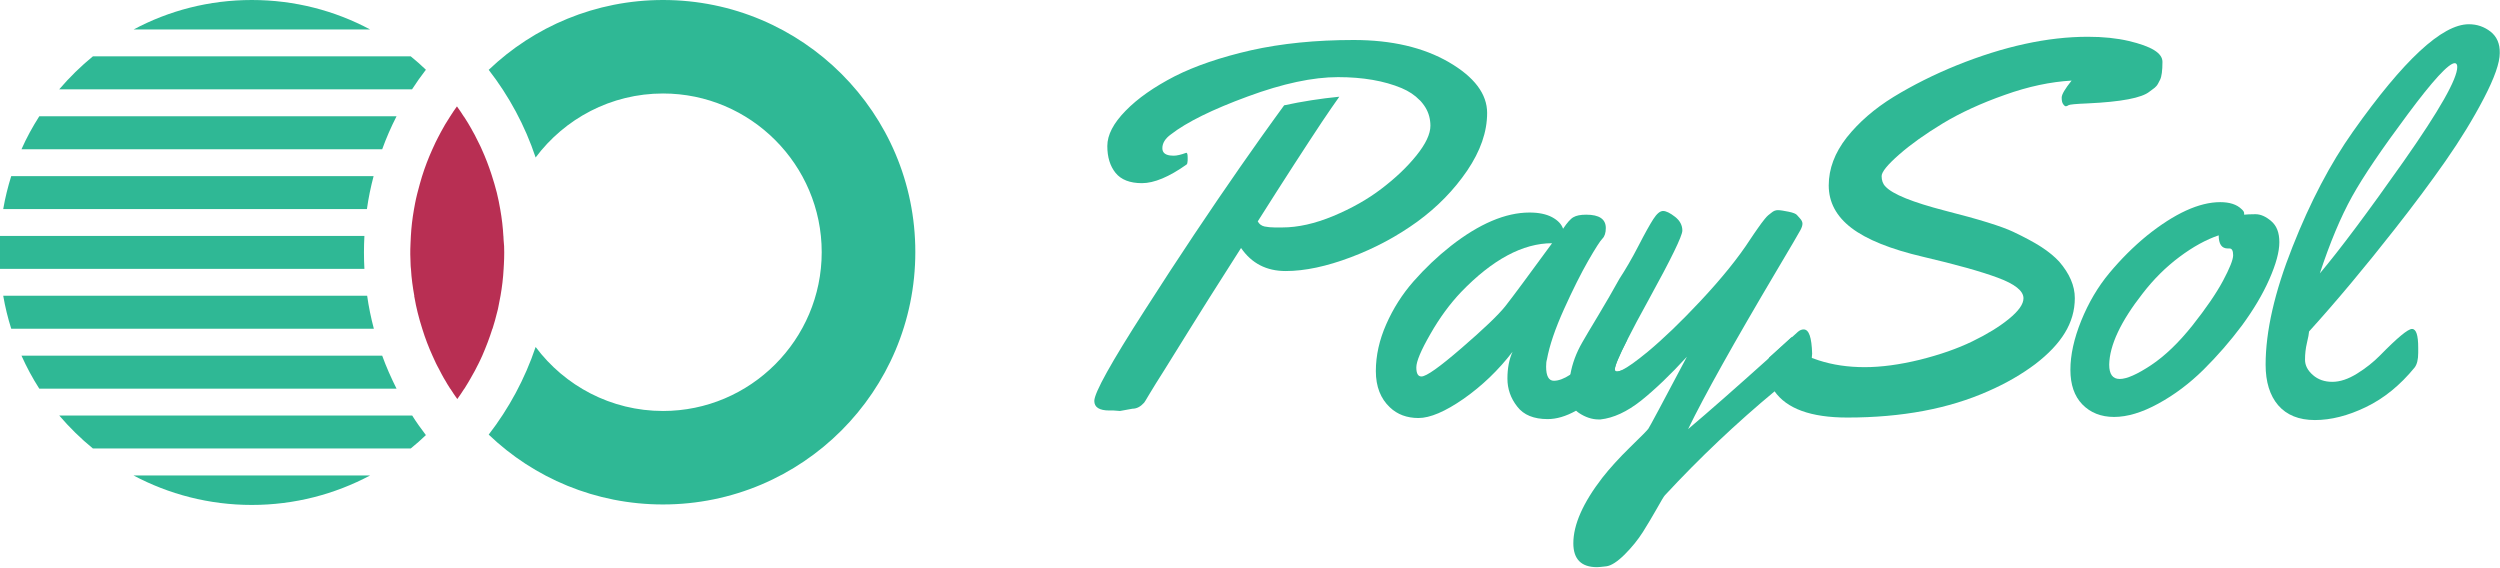
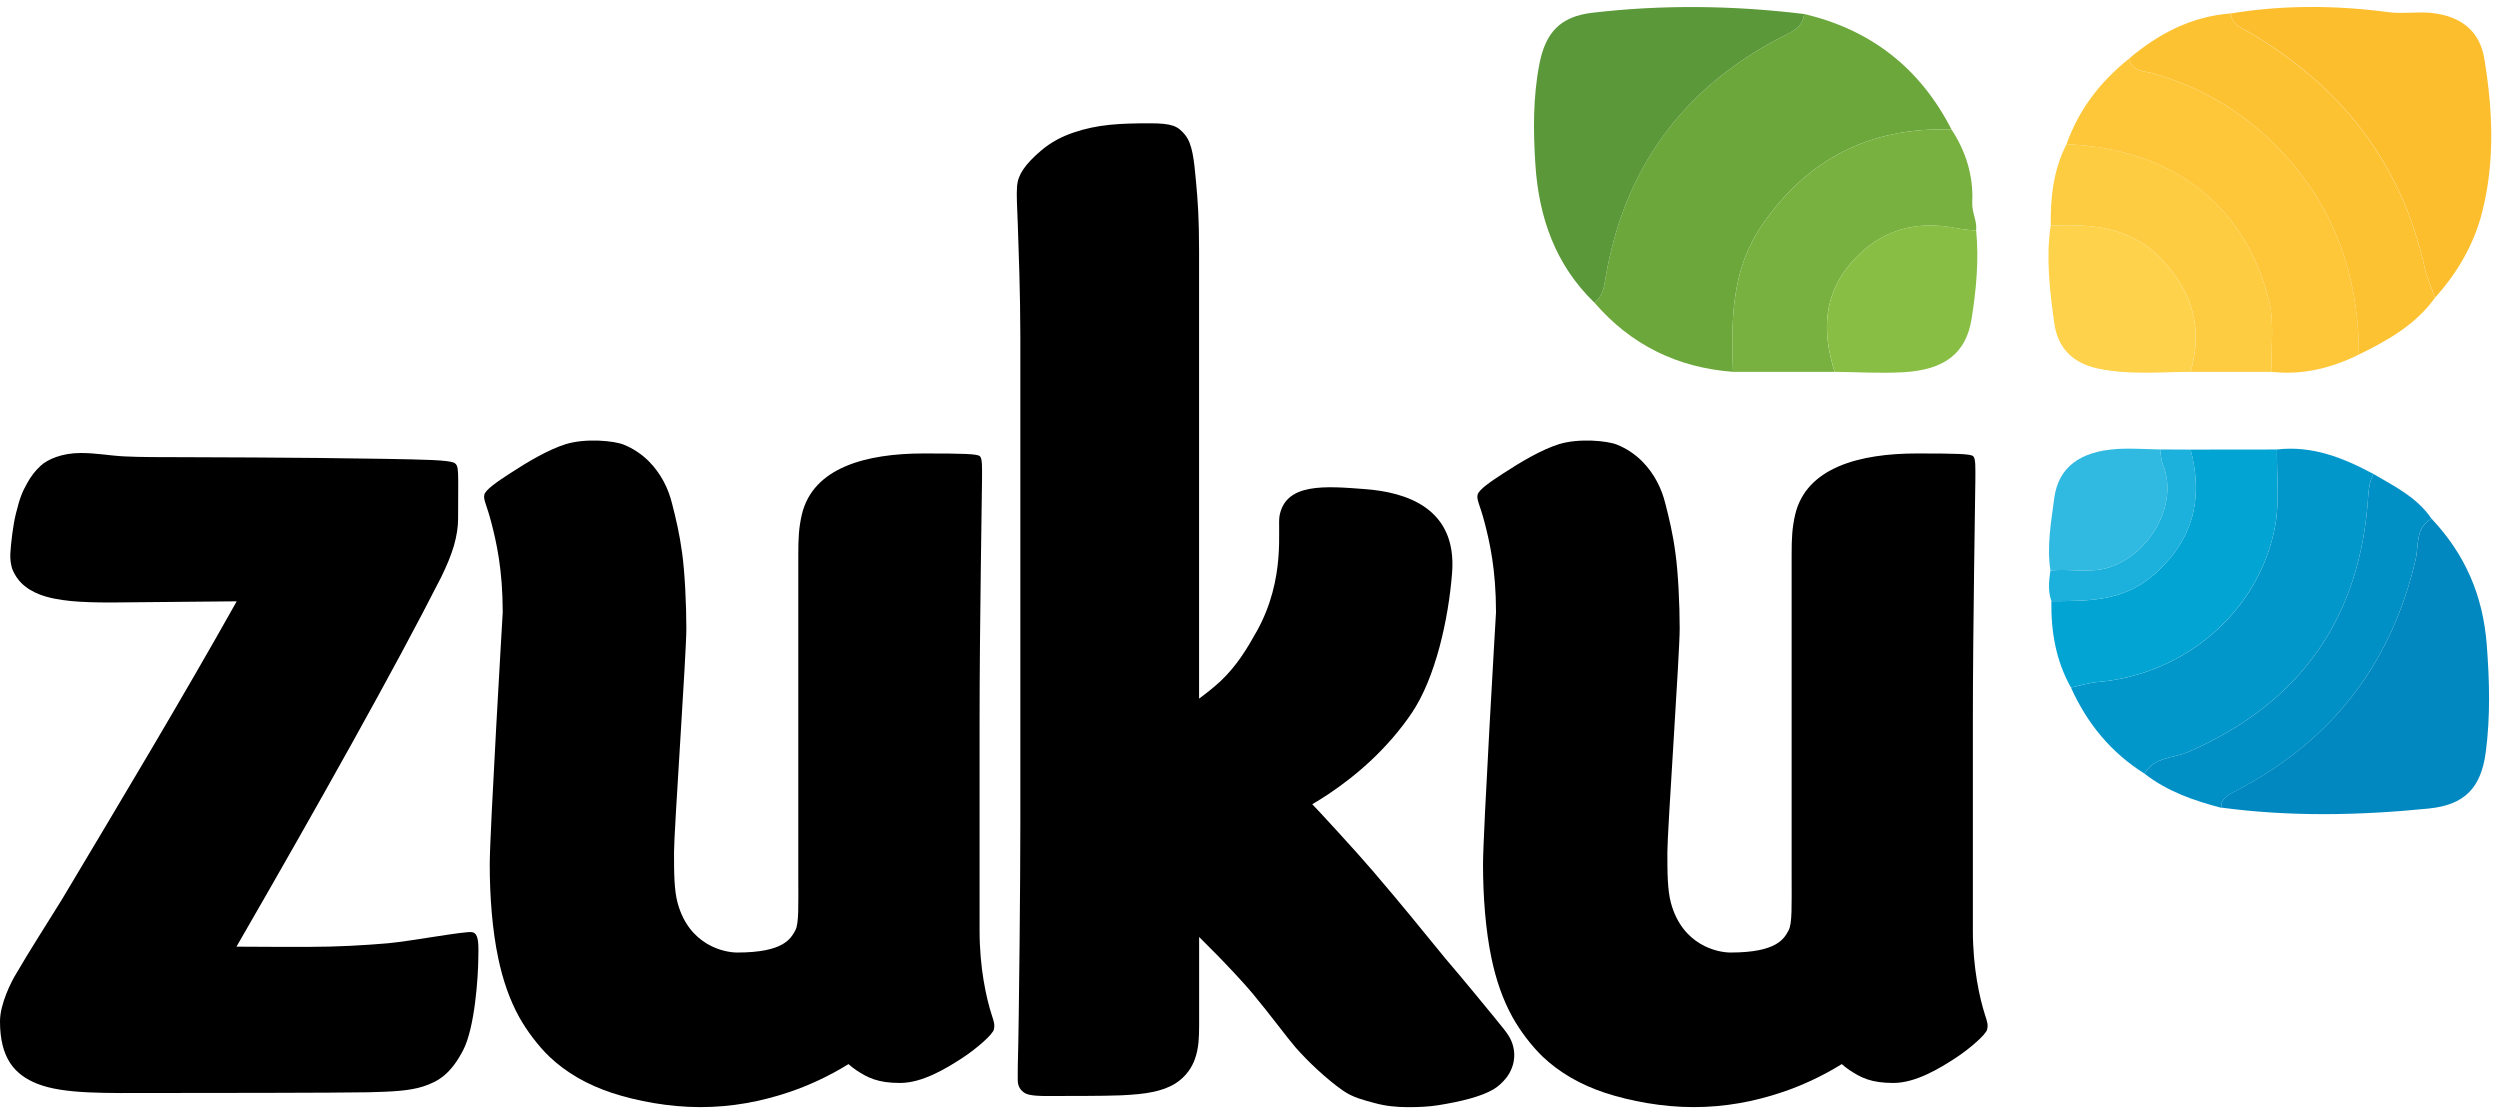
- <svg xmlns="http://www.w3.org/2000/svg" version="1.1" id="Layer_1" x="0px" y="0px" viewBox="0 0 2093.8 475.1" style="enable-background:new 0 0 2093.8 475.1;" xml:space="preserve">
+ <svg xmlns="http://www.w3.org/2000/svg" xmlns:xlink="http://www.w3.org/1999/xlink" version="1.1" id="Layer_1" x="0px" y="0px" viewBox="0 0 490.67 217.29" style="enable-background:new 0 0 490.67 217.29;" xml:space="preserve">
  <style type="text/css">
- 	.st0{fill:#2FB895;}
- 	.st1{fill:#B82F53;}
+ 	.st0{fill:#6CA73C;}
+ 	.st1{fill:#0288C0;}
+ 	.st2{fill:#5A9839;}
+ 	.st3{fill:#0197CA;}
+ 	.st4{fill:#FCBE2C;}
+ 	.st5{fill:#FEC739;}
+ 	.st6{fill:#78B140;}
+ 	.st7{fill:#FDC232;}
+ 	.st8{fill:#02A4D3;}
+ 	.st9{fill:#FECC40;}
+ 	.st10{fill:#0190C6;}
+ 	.st11{fill:#88BE44;}
+ 	.st12{fill:#FED24A;}
+ 	.st13{fill:#30B9E1;}
+ 	.st14{fill:#1CB1DC;}
+ 	.st15{clip-path:url(#SVGID_00000121973237260864232000000000815362837863926173_);}
+ 	.st16{clip-path:url(#SVGID_00000111886078389551521580000011362727833750617987_);}
+ 	.st17{clip-path:url(#SVGID_00000130611174645741917150000017571251434649541249_);}
</style>
-   <g>
+   <g id="surface1">
    <g>
-       <g>
-         <path class="st0" d="M1213.5,52.1c-21.4-12.4-48-18.6-79.8-18.6c-31.8,0-60.4,2.9-85.9,8.6c-25.4,5.8-46.8,13.1-64,21.8     c-17.2,8.9-30.9,18.4-41.1,28.9c-10.2,10.4-15.3,20.2-15.3,29.5c0,9.3,2.3,16.8,6.9,22.5c4.6,5.7,12,8.6,22.1,8.6     c10.2,0,22.7-5.2,37.5-15.7c0.3-0.3,0.5-0.8,0.6-1.7c0.2-0.9,0.2-2.1,0.2-3.6c0-3-0.3-4.4-1.1-4.4h-0.2     c-4.3,1.6-7.8,2.4-10.5,2.4c-1.1,0-2.1-0.1-3-0.2c-4.3-0.6-6.4-2.6-6.4-6.1c0-4.2,2.4-8.1,7.1-11.5c13.4-10.4,35-21,64.4-31.8     c29.5-10.9,54.7-16.2,75.6-16.2c20.9,0,38.7,3.1,53.3,9.2c6.1,2.6,11.1,5.9,15.1,10.1c0,0,0,0,0.1,0c0.8,0.9,1.7,1.8,2.5,2.9     c3.4,4.3,5.4,9,6.1,14.2c0.2,1.4,0.3,2.9,0.3,4.3c0,6.9-3.9,15.2-11.7,24.9c-7.8,9.7-17.5,18.9-29.2,27.8     c-11.6,8.9-25.1,16.5-40.4,22.9c-15.4,6.4-29.6,9.6-42.9,9.6h-6.2c-3,0-5.9-0.3-8.5-0.8c-2.6-0.6-4.5-2-5.7-4.3     c22.7-35.9,40.7-63.6,53.7-83.2c5.8-8.7,10.7-15.7,14.6-21.2c-15.4,1.5-31.4,4-46.2,7.2c-4.5,6.2-11,15.1-19.4,26.9     c-5,7.2-10.8,15.4-17.3,24.6c-25,35.9-51.7,75.8-79.9,119.9c-28.3,44-42.4,69.4-42.4,76.2c0,5.3,4.2,8,12.7,8h3.6l5.2,0.4     l10.5-1.9c3.5,0,6.7-1.7,9.7-5c0.2-0.1,1.7-2.6,4.6-7.5c2.9-4.9,7.1-11.6,12.5-20.1c5.4-8.6,11.9-19.1,19.7-31.7     c7.7-12.5,22.5-36,44.4-70.3c8.9,12.9,21.3,19.3,37.4,19.3s34.3-3.9,54.7-11.6c20.4-7.7,38.9-17.7,55.6-29.8     c16.7-12.2,30.6-26.4,41.7-42.7c11.1-16.4,16.7-32.4,16.7-48.3S1234.8,64.5,1213.5,52.1z" />
-       </g>
-       <g>
-         <path class="st0" d="M1352.4,309.4c0-2.9,3.4-11.1,10.4-24.8c-0.1-0.9-0.2-1.7-0.3-2.6c-0.6-4.1-2.2-6.2-5-6.2     c-1.7,0-3,0.3-3.9,1.1c-0.8,0.7-3.5,3.5-7.8,8.4c-4.4,4.9-8.9,9.6-13.4,14.3c-4.6,4.7-9.9,9-15.7,13.1c-0.5,0.4-1.1,0.7-1.6,1.1     c-5.2,3.4-9.8,5.1-13.7,5.1c-4.3,0-6.5-4-6.5-11.8c0-2.6,0.2-4.6,0.7-6.1c2.1-11.6,6.9-25.7,14.3-42.1s14.2-29.9,20.2-40.4     c6.1-10.6,10.1-16.8,12-18.7c1.8-1.8,2.8-4.8,2.8-8.8c0-7.5-5.5-11.2-16.4-11.2c-4.8,0-8.3,0.7-10.7,2.1     c-2.4,1.3-5.3,4.6-8.7,9.7c-1.3-3.9-4.4-7.1-9.2-9.7c-4.9-2.6-11.2-3.9-18.9-3.9c-20.1,0-42.1,9.4-65.9,28     c-11.3,8.9-21.7,18.8-31.2,29.6c-9.5,10.8-17.1,22.8-22.9,36c-5.8,13.1-8.7,26.2-8.7,39.2s4,23.1,11.8,30.4     c6.2,5.9,14.2,8.9,23.9,8.9c9.7,0,22.4-5.4,37.8-16.1c15.4-10.8,29.1-23.9,41-39.4c-2.9,6.4-4.3,13.9-4.3,22.5     c0,8.6,2.7,16.4,8.2,23.4c5.4,7.1,14,10.5,25.5,10.5c7.4,0,15.3-2.3,23.7-7c4.8-2.6,9.7-6,14.8-10.2c11-9,19.1-17,24-23.9     c-1.8,0.9-3.4,1.3-4.5,1.3S1352.4,310.5,1352.4,309.4z M1260.7,256.5c-6,7.5-18.2,19.1-36.6,35c-18.4,15.9-29.5,23.8-33.6,23.8     c-2.9,0-4.3-2.5-4.3-7.6c0-5,3.9-14.3,11.8-28c7.8-13.7,16.4-25.3,25.7-35.1c26.2-27.2,51.7-40.9,76.2-40.9     C1280.3,230.5,1267.3,248.1,1260.7,256.5z" />
-       </g>
-       <g>
-         <path class="st0" d="M1510.6,275.9c-1.6,0-3.1,0.6-4.7,1.9c-1.8,1.7-3.6,3.3-5.4,4.9c-6.4,5.8-12.5,11.4-18.5,16.8     c-28.3,25.4-51,45.4-68.2,59.9c13.5-27.8,38.2-72,74.1-132.6c12.2-20.6,18.9-31.9,20-34.1c1.2-2.2,1.7-4,1.7-5.4     c0-1.4-0.7-2.9-2.1-4.4c-0.9-0.9-1.7-1.8-2.5-2.8c-0.8-1-3.1-2-7.1-2.8c-4-0.8-6.9-1.3-8.9-1.3c-1.9,0-3.7,0.7-5.3,2.1     c-1,0.7-2,1.5-2.8,2.2c-0.8,0.7-1.8,1.7-2.9,3.1c-1.1,1.4-2,2.6-2.8,3.6s-1.8,2.4-3,4.2c-1.2,1.8-2.2,3.2-3,4.3     c-0.8,1.1-1.8,2.6-3.1,4.6c-10.2,15.8-24.3,33.2-42.2,52.3c-16.1,17.2-30.8,31.3-44,42.3c-9.5,7.8-16.6,12.9-21.2,15.1     c-1.8,0.9-3.4,1.3-4.5,1.3s-1.7-0.6-1.7-1.7c0-2.9,3.4-11.1,10.4-24.8c4.5-8.9,10.4-20.1,17.9-33.6     c18.8-34.2,28.2-53.4,28.2-57.9c0-4.4-2-8.3-6.1-11.5c-4.1-3.2-7.5-4.9-10-4.9c-2.6,0-5.3,2.3-8.2,6.8c-2.9,4.5-7.1,12-12.5,22.5     c-5.4,10.5-10.8,19.7-15.9,27.5c-5.5,9.9-11.4,20.2-17.8,30.8c-6.4,10.6-10.9,18.2-13.4,22.6c-5,8.7-8.3,17.6-9.9,26.8     c-0.7,4.2-1.1,8.5-1.1,12.8c0,7.7,1.9,13.5,5.8,17.3c0.7,0.7,1.5,1.4,2.4,2c5.4,3.6,11,5.5,16.6,5.5h1.5     c10.9-1.2,22.2-6.4,34.1-15.8c11.7-9.4,24.5-21.6,38.3-36.7c-20.6,39-31.4,59.1-32.3,60.3c-0.8,1.2-5.9,6.4-15.3,15.5     c-9.3,9.1-17,17.6-23.2,25.5c-16.2,21-24.3,39.3-24.3,54.9c0,13.3,6.6,20,19.8,20c1.1,0,3.8-0.2,7.8-0.7     c4.1-0.5,9.2-3.8,15.3-9.8c6.1-6.1,11.2-12.4,15.4-19c4.2-6.7,8.1-13.3,11.8-19.8c3.6-6.5,5.8-10.1,6.6-10.9     c29.2-31.5,60.1-60.7,92.4-87.5c1.1-0.9,2.2-1.8,3.2-2.7c8.4-7,16.9-13.8,25.5-20.4c1-0.9,1.6-2.4,1.9-4.5     c0.1-0.7,0.2-1.5,0.2-2.3c0.1-0.4,0.1-0.8,0.1-1.2C1517.3,282.6,1515.1,275.9,1510.6,275.9z" />
-       </g>
-       <g>
-         <path class="st0" d="M1782.8,34.3c-9.9-2.3-21.3-3.5-34.2-3.5c-33.7,0-70.3,8-109.8,23.9c-19,7.7-36.7,16.6-52.8,26.4     c-16.1,9.9-29.2,21.3-39.3,34c-10,12.8-15.1,26.2-15.1,40.2c0,14,6.3,25.9,19,35.6c12.7,9.7,32.7,17.8,60.1,24.2     c27.3,6.4,48.2,12.2,62.5,17.5c14.3,5.3,21.5,11,21.5,17.2c0,4.9-4,10.6-12.2,17.3c-8.1,6.6-18.4,12.9-30.8,18.9     c-12.4,6-27,11.1-43.8,15.3c-16.8,4.1-32.2,6.2-46.2,6.2s-26.8-1.9-38.5-5.7c-2.3-0.8-4.4-1.5-6.3-2.2c-1.8-0.8-3.4-1.6-4.8-2.3     c-4.3-2.4-6.5-4.9-6.5-7.4l2.8-5.8c0-1.7-1.3-2.6-3.9-2.6c-1.1,0-2.5,0.3-4.3,1.1c-6.4,5.8-12.5,11.4-18.5,16.8     c-1.2,3-1.8,6.3-1.8,9.9c0,4.8,1.2,9.4,3.6,13.9c0.3,0.5,0.6,1,0.8,1.5c0.5,1,1.1,1.8,1.7,2.7c10.3,14.9,30.6,22.3,61.2,22.3     c45.7,0,84.9-7.4,118-22.1c15.1-6.6,28.1-14.2,39.3-22.6c11.1-8.5,19.4-17.2,24.9-26.3c5.5-9,8.3-18.7,8.3-29     c0-10.4-4.4-20.5-13.1-30.6c-3.8-4.1-8.7-8.2-15-12.3c-6.2-4-14.1-8.2-23.6-12.7c-9.5-4.5-28.4-10.4-56.8-17.6     c-27.4-7.1-44.1-13.8-50.1-20.3c-2.2-2.2-3.2-5.2-3.2-8.7s4.9-9.5,14.7-18.1c9.7-8.5,21.9-17.2,36.6-26.1     c14.6-8.8,31.9-16.8,51.8-23.8c19.8-7.1,38.5-11,56-12c-5.5,6.9-8.3,11.6-8.3,14.2c0,2.6,0.4,4.5,1.3,5.6     c0.8,1.2,1.6,1.7,2.2,1.7c0.6,0,1.4-0.3,2.2-0.9c0.9-0.6,6.2-1.1,16-1.5c28.2-1.3,45.5-4.6,51.9-9.9c0.6-0.4,1.5-1.1,2.7-2     c1.2-0.8,2.2-1.7,3-2.6c0.8-0.8,1.8-2.6,3.1-5.3c1.3-2.6,2-7.6,2-15S1801.8,38.8,1782.8,34.3z" />
-       </g>
-       <g>
-         <path class="st0" d="M1902.2,185.2c-4.5-3.9-8.9-5.8-13.2-5.8c-4.3,0-7.5,0.2-9.5,0.4v-1.3c0-1-0.7-2.1-2.2-3.4     c-4-3.9-10-5.8-17.8-5.8c-17.6,0-38.2,9.4-61.6,28.2c-11.2,9.2-21.6,19.6-31.2,31.1c-9.6,11.5-17.5,24.9-23.6,39.9     c-6.1,15.1-9.1,28.8-9.1,41.2c0,12.4,3.3,22.1,10,29c6.7,6.9,15.6,10.5,26.6,10.5c11,0,23.4-3.7,36.9-11.1     c13.6-7.4,26.2-16.9,37.9-28.4c11.7-11.6,22.4-23.9,32.2-37c9.7-13.2,17.4-26.1,23-38.8c5.6-12.7,8.4-23,8.4-31     S1906.8,189.1,1902.2,185.2z M1861.8,235.2c-5.7,10.6-14.2,23-25.6,37.4c-11.4,14.3-22.9,25.4-34.6,33.2     c-11.6,7.7-20.4,11.6-26.3,11.6c-5.9,0-8.8-4-8.8-12c0.3-16.2,9.6-36.1,28-59.6c9.1-11.8,19.3-22,30.8-30.6     c11.5-8.6,22.5-14.6,32.9-18.1c0,7.3,2.5,11,7.6,11h1.5c2,0,3,1.9,3,5.7C1870.3,217.5,1867.4,224.7,1861.8,235.2z" />
-       </g>
-       <g>
-         <path class="st0" d="M2085.9,26.5c-5.3-4.1-11.3-6.2-18.2-6.2c-22.4,0-54.7,30-97.1,90c-18.8,26.6-35.7,58.7-50.6,96.5     c-15,37.8-22.5,70.7-22.5,98.7c0,14.3,3.5,25.7,10.5,33.9c7.1,8.2,17.3,12.4,30.8,12.4c13.4,0,27.7-3.6,42.8-10.9     c15.1-7.3,28.6-18.3,40.7-33.1c2-2.6,3-6.7,3-12.3v-4.3c0-10.5-1.7-15.7-5.2-15.7c-3.4,0-12.3,7.4-26.7,22.1     c-5.5,5.6-11.9,10.7-19.3,15.3s-14.3,6.9-20.8,6.9c-6.4,0-11.9-1.9-16.2-5.7c-4.4-3.8-6.6-8.1-6.6-12.8c0-4.8,0.5-9.5,1.6-14.1     c1.1-4.7,1.7-7.8,1.8-9.6c23-25.4,46.9-54,71.9-85.9c15.8-20.1,29.9-39,42.4-56.9c12.5-17.9,23.2-35.4,32.1-52.5     c8.9-17.1,13.3-29.7,13.3-37.8C2093.8,36.6,2091.1,30.6,2085.9,26.5z M2013.2,135c-29.9,42.5-53.3,73.8-70.3,94     c8.5-25.8,17.5-47.3,27-64.4s25-39.9,46.4-68.6c21.3-28.7,34.6-43.1,39.6-43.1c1.4,0,2.1,1.1,2.1,3.2     C2058,66.1,2043.1,92.4,2013.2,135z" />
+       <path class="st0" d="M354.1,2.75c13.16,3.09,22.79,10.67,28.92,22.67c-15.97-0.54-28.43,5.83-37.35,19    c-5.9,8.71-5.9,18.61-5.54,28.56c-10.93-0.82-20.03-5.28-27.2-13.59c1.63-1.19,1.89-3.08,2.18-4.81    c3.6-21.41,15.03-37.13,34.31-47.2C351.44,6.32,353.79,5.54,354.1,2.75z" />
+       <path class="st1" d="M477.24,101.8c6.55,6.97,10.08,14.98,10.83,24.75c0.55,7.13,0.73,14.08-0.2,21.12    c-0.93,6.98-4.16,10.32-11.2,11.02c-13.58,1.36-27.17,1.64-40.75-0.19c0.05-2.06,1.69-2.64,3.15-3.41    c18.65-9.76,30.29-24.85,35.06-45.35C474.75,107.07,474.01,103.58,477.24,101.8z" />
+       <path class="st2" d="M354.1,2.75c-0.31,2.79-2.65,3.57-4.68,4.63c-19.28,10.07-30.7,25.8-34.31,47.2    c-0.29,1.72-0.55,3.62-2.18,4.81c-7.67-7.39-10.91-16.78-11.58-27.05c-0.43-6.56-0.49-13.18,0.78-19.75    c1.2-6.19,4.07-9.35,10.42-10.09C326.41,0.88,340.26,1.07,354.1,2.75z" />
+       <path class="st3" d="M446.89,88.22c6.93-0.81,13.03,1.64,18.95,4.81c-0.72,1.34-0.94,2.75-1.03,4.27    c-1.51,23.9-13.22,40.64-35.29,50.27c-2.91,1.27-6.71,0.95-8.62,4.27c-6.59-4.13-11.28-9.87-14.44-16.9    c1.77-0.37,3.52-0.93,5.31-1.09c17.26-1.48,31.82-14.08,34.8-30.81C447.43,98.24,446.83,93.17,446.89,88.22z" />
+       <path class="st4" d="M437.91,2.63c10.31-1.69,20.63-1.6,30.98-0.23c2.74,0.36,5.6-0.16,8.36,0.14c5.84,0.65,9.46,3.58,10.35,9.01    c1.63,9.96,2.11,19.98-0.39,29.93c-1.62,6.47-4.88,12.03-9.3,16.96c-0.69-2.02-1.59-3.99-2.05-6.07    c-4.63-20.68-16.67-35.79-34.86-46.3C439.55,5.26,437.92,4.68,437.91,2.63z" />
+       <path class="st5" d="M462.97,69.58c-5.38,2.68-11.02,4.06-17.07,3.41c-0.3-4.61,0.57-9.25-0.54-13.83    c-4.55-18.81-18.99-30.01-39.77-30.84c2.42-6.86,6.69-12.37,12.35-16.87c0.4,2.71,2.85,2.44,4.59,2.94    c8.23,2.38,15.56,6.3,21.91,12.06C457.21,38.02,462.94,52.58,462.97,69.58z" />
+       <path class="st6" d="M340.13,72.98c-0.36-9.95-0.35-19.86,5.54-28.56c8.92-13.17,21.38-19.54,37.35-19    c2.85,4.32,4.31,9.15,4.07,14.24c-0.1,2.04,0.99,3.71,0.76,5.63c-1.3-0.17-2.61-0.26-3.89-0.51c-8.09-1.61-14.99,0.4-20.5,6.64    c-5.71,6.46-5.83,13.82-3.39,21.57C353.43,72.98,346.78,72.98,340.13,72.98z" />
+       <path class="st7" d="M462.97,69.58c-0.03-17-5.76-31.56-18.53-43.14c-6.35-5.76-13.68-9.68-21.91-12.06    c-1.74-0.5-4.19-0.24-4.59-2.94c5.79-4.89,12.26-8.25,19.97-8.81c0.01,2.05,1.64,2.63,3.08,3.46    c18.19,10.51,30.23,25.62,34.86,46.3c0.46,2.07,1.36,4.05,2.05,6.07C474.11,63.74,468.65,66.81,462.97,69.58z" />
+       <path class="st8" d="M446.89,88.22c-0.07,4.95,0.54,10.02-0.32,14.82c-2.99,16.73-17.55,29.32-34.8,30.81    c-1.79,0.15-3.54,0.71-5.31,1.09c-2.96-5.27-3.93-10.99-3.84-16.95c6.96-0.03,13.86,0.08,19.72-4.86    c7.99-6.74,10.21-15.03,7.61-24.89C435.6,88.23,441.25,88.23,446.89,88.22z" />
+       <path class="st9" d="M405.59,28.31c20.78,0.83,35.21,12.03,39.77,30.84c1.11,4.58,0.24,9.23,0.54,13.83c-5.32,0-10.64,0-15.95,0    c2.39-8.45,0.51-15.56-5.67-22.06c-6.19-6.51-13.77-6.95-21.79-6.65C402.44,38.74,403,33.33,405.59,28.31z" />
+       <path class="st10" d="M420.9,151.84c1.9-3.32,5.71-3,8.62-4.27c22.08-9.63,33.78-26.37,35.29-50.27c0.1-1.52,0.32-2.94,1.03-4.27    c4.16,2.45,8.57,4.59,11.39,8.78c-3.23,1.78-2.48,5.27-3.11,7.96c-4.77,20.5-16.41,35.58-35.06,45.35    c-1.46,0.77-3.1,1.35-3.15,3.41C430.54,157.12,425.34,155.32,420.9,151.84z" />
+       <path class="st11" d="M360.08,72.98c-2.44-7.75-2.32-15.11,3.39-21.57c5.51-6.24,12.41-8.25,20.5-6.64    c1.28,0.26,2.59,0.35,3.89,0.51c0.56,5.8,0.01,11.55-0.89,17.26c-1.07,6.76-5.26,10.08-13.48,10.52    C369.03,73.31,364.55,73.02,360.08,72.98z" />
+       <path class="st12" d="M402.48,44.27c8.03-0.3,15.6,0.14,21.79,6.65c6.18,6.5,8.06,13.61,5.67,22.06    c-6.07,0.03-12.12,0.64-18.2-0.65c-5.11-1.09-7.92-4.22-8.56-8.94C402.32,57.09,401.52,50.69,402.48,44.27z" />
+       <path class="st13" d="M402.43,111.96c-0.73-4.78,0.14-9.52,0.76-14.2c0.8-6.05,5.06-9.19,12.39-9.64    c2.78-0.17,5.59,0.05,8.38,0.09c0.16,0.96,0.16,2,0.52,2.88c3.3,8.13-2.86,17.67-10.26,20.19    C410.34,112.6,406.35,111.58,402.43,111.96z" />
+       <path class="st14" d="M402.43,111.96c3.92-0.38,7.91,0.64,11.79-0.68c7.4-2.52,13.56-12.06,10.26-20.19    c-0.36-0.89-0.36-1.92-0.52-2.88c2,0.01,4,0.02,6,0.03c2.6,9.86,0.37,18.15-7.61,24.89c-5.86,4.94-12.75,4.83-19.72,4.86    C401.91,116,402.14,113.98,402.43,111.96z" />
+     </g>
+     <g>
+       <defs>
+         <rect id="SVGID_1_" x="95" y="86" width="101" height="131.29" />
+       </defs>
+       <clipPath id="SVGID_00000016047629786017461570000010770936357230582716_">
+         <use xlink:href="#SVGID_1_" style="overflow:visible;" />
+       </clipPath>
+       <g style="clip-path:url(#SVGID_00000016047629786017461570000010770936357230582716_);">
+         <path d="M192.26,182.64c0,0,0-21.57,0-40.78s0.48-45.36,0.48-47.73c0-2.37,0.09-4.13-0.42-4.59c-0.51-0.46-3.11-0.54-11.05-0.54     c-11.17,0-21.75,2.71-23.91,12.06c-0.57,2.49-0.68,4.49-0.68,7.78s0,57.28,0,63.08s0.14,9.33-0.58,10.67     c-0.89,1.62-2.26,4.36-11.41,4.36c-2.54,0-9.42-1.39-11.69-9.71c-0.7-2.55-0.71-6-0.71-10.03s2.42-38.99,2.42-43.8     c0-4.8-0.3-11.03-0.83-14.88c-0.52-3.85-1.25-6.86-1.98-9.71c-0.68-2.76-2.05-5.79-4.63-8.36c-1.3-1.28-2.93-2.41-4.83-3.18     c-1.89-0.78-7.48-1.31-11.39-0.11c-3.41,1.06-7.5,3.48-11.06,5.81c-2.2,1.43-4.72,3.11-4.94,4.14c-0.21,1.03,0.47,1.88,1.41,5.55     c0.94,3.66,2.2,8.99,2.21,17.49c0,0-2.55,43.3-2.55,49.5c0,6.2,0.49,12.88,1.68,18.45c0.88,4.16,2.17,8.01,4.1,11.51     c1.45,2.62,3.73,5.66,5.92,7.76c3.28,3.12,7.42,5.52,12.31,7.13c4.89,1.59,11.13,2.78,17.32,2.78c6.2,0,11.91-1.09,17.36-2.92     c3.64-1.22,7.67-3.01,11.72-5.52c0.46,0.41,0.95,0.79,1.48,1.16c2.27,1.51,4.29,2.54,8.64,2.54c4.35,0,8.98-2.78,12.32-4.97     c2.84-1.87,5.88-4.58,6.09-5.51c0.21-0.93,0.06-1.41-0.42-2.89C193.58,195.9,192.26,190,192.26,182.64" />
      </g>
    </g>
    <g>
-       <g>
-         <path class="st0" d="M555.3,0c-56.6,0-108.1,22.3-146,58.5c17,21.9,30.4,46.7,39.3,73.4c24.3-32.5,63.1-53.6,106.7-53.6     c73.3,0,132.9,59.7,132.9,132.9c0,73.3-59.7,133-132.9,133c-43.6,0-82.4-21.1-106.7-53.6c-9,26.8-22.4,51.5-39.3,73.4     c37.9,36.3,89.4,58.5,145.9,58.5c116.8,0,211.4-94.7,211.4-211.4C766.7,94.7,672.1,0,555.3,0z" />
+       <defs>
+         <rect id="SVGID_00000136371044852492964110000003723178984090458270_" x="289" y="86" width="102" height="131.29" />
+       </defs>
+       <clipPath id="SVGID_00000155842976987840245050000007709408808192883853_">
+         <use xlink:href="#SVGID_00000136371044852492964110000003723178984090458270_" style="overflow:visible;" />
+       </clipPath>
+       <g style="clip-path:url(#SVGID_00000155842976987840245050000007709408808192883853_);">
+         <path d="M387.21,182.64c0,0,0-21.57,0-40.78s0.49-45.36,0.49-47.73c0-2.37,0.09-4.13-0.43-4.59c-0.5-0.46-3.1-0.54-11.04-0.54     c-11.16,0-21.74,2.71-23.91,12.06c-0.57,2.49-0.68,4.49-0.68,7.78s0,57.28,0,63.08s0.13,9.33-0.59,10.67     c-0.88,1.62-2.25,4.36-11.41,4.36c-2.53,0-9.42-1.39-11.68-9.71c-0.7-2.55-0.71-6-0.71-10.03s2.42-38.99,2.42-43.8     c0-4.8-0.3-11.03-0.84-14.88c-0.51-3.85-1.25-6.86-1.98-9.71c-0.68-2.76-2.05-5.79-4.63-8.36c-1.3-1.28-2.93-2.41-4.83-3.18     c-1.89-0.78-7.48-1.31-11.39-0.11c-3.41,1.06-7.5,3.48-11.06,5.81c-2.2,1.43-4.72,3.11-4.94,4.14c-0.22,1.03,0.46,1.88,1.41,5.55     c0.94,3.66,2.2,8.99,2.21,17.49c0,0-2.55,43.3-2.55,49.5c0,6.2,0.49,12.88,1.67,18.45c0.88,4.16,2.17,8.01,4.11,11.51     c1.45,2.62,3.73,5.66,5.92,7.76c3.29,3.12,7.42,5.52,12.31,7.13c4.89,1.59,11.13,2.78,17.32,2.78c6.2,0,11.91-1.09,17.36-2.92     c3.64-1.22,7.67-3.01,11.72-5.52c0.46,0.41,0.96,0.79,1.49,1.16c2.27,1.51,4.29,2.54,8.63,2.54c4.35,0,8.98-2.78,12.32-4.97     c2.84-1.87,5.87-4.58,6.09-5.51c0.21-0.93,0.06-1.41-0.42-2.89C388.54,195.9,387.21,190,387.21,182.64" />
      </g>
-       <g>
-         <path class="st1" d="M422.3,211.4c0,3.5-0.1,7-0.3,10.4c-0.1,1.2-0.1,2.3-0.2,3.4c-0.4,7.6-1.3,15.1-2.6,22.5     c-0.5,3-1.1,5.9-1.7,8.8c-0.3,1.7-0.7,3.5-1.2,5.2c-1.1,4.6-2.4,9.2-3.8,13.6h-0.1c-2.4,7.7-5.3,15.2-8.5,22.6     c-0.6,1.4-1.2,2.7-1.9,4.1c-0.8,1.6-1.5,3.2-2.4,4.8c-1.2,2.4-2.4,4.8-3.8,7.1c-1.1,2.1-2.4,4.2-3.6,6.3     c-1.1,1.8-2.2,3.6-3.3,5.4h-0.1c-1.8,2.9-3.8,5.8-5.8,8.6c-2-2.8-4-5.7-5.8-8.6h-0.1c-0.4-0.7-0.9-1.4-1.3-2.1     c-0.8-1.3-1.7-2.6-2.4-4c-1.2-2-2.4-3.9-3.4-5.9c-0.9-1.6-1.7-3.2-2.5-4.8c-0.9-1.5-1.6-3.1-2.4-4.6c-1-2-1.9-4-2.8-6.1     c-3.3-7.3-6.2-14.8-8.6-22.6c-1.5-4.5-2.7-9.1-3.9-13.7c-0.5-2.2-1-4.3-1.5-6.5c-0.1-0.2-0.1-0.3-0.1-0.6     c-0.4-2.2-0.9-4.5-1.3-6.8h0.1c-1.3-7.4-2.4-14.8-2.8-22.5l-0.2-1.8c-0.1-0.6-0.1-1.2-0.1-1.8c-0.3-5.8-0.4-11.6-0.1-17.4     c0.1-2.2,0.2-4.3,0.3-6.5c0.4-7.6,1.3-15.1,2.6-22.5c0.3-1.8,0.6-3.6,1-5.4c0.4-2.3,1-4.6,1.5-6.8c0.1-0.5,0.3-1.1,0.4-1.6     c0.6-2.5,1.3-5,2-7.5c0.6-2.1,1.2-4.1,1.8-6.2c2.4-7.7,5.3-15.3,8.6-22.6c0.9-2,1.8-4,2.8-6.1c1.5-2.9,2.9-5.8,4.5-8.7     c0.9-1.7,1.8-3.3,2.8-5c0.3-0.4,0.6-1,0.8-1.4c1.3-2.1,2.6-4.3,4-6.4c1.8-2.9,3.8-5.8,5.8-8.6c2,2.8,4,5.7,5.8,8.6h0.1     c1.1,1.8,2.2,3.6,3.4,5.4c1,1.7,2,3.4,2.9,5c0.3,0.4,0.6,1,0.8,1.5c1.3,2.2,2.5,4.5,3.6,6.8c0.8,1.6,1.6,3.1,2.4,4.8     c0.7,1.3,1.3,2.7,1.9,4.1c3,6.6,5.6,13.4,7.9,20.4v0.1c0.1,0.2,0.1,0.3,0.2,0.5c0.8,2.6,1.6,5.2,2.4,7.8c0.7,2.4,1.3,4.9,2,7.3     c1.1,4.6,2.1,9.3,2.9,14.1c1.3,7.4,2.2,14.9,2.6,22.5c0.1,1.1,0.2,2.1,0.2,3.2C422.2,204.3,422.3,207.9,422.3,211.4z" />
-       </g>
-       <g>
-         <path class="st0" d="M310,24.7H111.9C141.4,8.9,175.1,0,210.9,0S280.5,8.9,310,24.7z" />
-       </g>
-       <g>
-         <path class="st0" d="M344,47.2c4.4,3.5,8.6,7.3,12.7,11.2c-4.1,5.3-8,10.8-11.6,16.4H49.6c8.6-10,18-19.3,28.2-27.6H344z" />
-       </g>
-       <g>
-         <path class="st0" d="M32.9,97.4h299.2c-4.6,9-8.6,18.2-12,27.6H18C22.2,115.4,27.3,106.2,32.9,97.4z" />
-       </g>
-       <g>
-         <path class="st0" d="M2.7,175.1c1.6-9.4,3.9-18.6,6.7-27.6h303.5c-2.4,9.1-4.3,18.3-5.6,27.6H2.7L2.7,175.1z" />
-       </g>
-       <g>
-         <path class="st0" d="M348,169.7c-0.4,1.8-0.7,3.6-1,5.4H347C347.3,173.3,347.6,171.5,348,169.7z" />
-       </g>
-       <g>
-         <path class="st0" d="M111.8,398.2H310c-29.5,15.7-63.3,24.7-99.1,24.7S141.3,413.9,111.8,398.2z" />
-       </g>
-       <g>
-         <path class="st0" d="M345.2,348c3.5,5.6,7.4,11,11.5,16.4c-4.1,3.9-8.3,7.7-12.7,11.2H77.8C67.6,367.3,58.2,358,49.6,348H345.2z" />
-       </g>
-       <g>
-         <path class="st0" d="M320.1,297.9c3.4,9.4,7.5,18.6,12,27.6H32.9c-5.6-8.7-10.6-18-14.9-27.6H320.1z" />
-       </g>
-       <g>
-         <path class="st0" d="M2.7,247.7h304.8c1.3,9.3,3.2,18.5,5.6,27.6H9.4C6.6,266.4,4.3,257.1,2.7,247.7L2.7,247.7z" />
-       </g>
-       <g>
-         <path class="st0" d="M0,197.6h305.2c-0.5,9.2-0.5,18.4,0,27.6H0V197.6z" />
-       </g>
-       <g>
-         <path class="st0" d="M344.4,225.2L344.4,225.2c-0.1-0.6-0.1-1.2-0.2-1.8L344.4,225.2z" />
-       </g>
-       <g>
-         <path class="st0" d="M422,221.8c-0.1,1.2-0.1,2.3-0.2,3.4h-0.1C421.9,224.1,422,223,422,221.8z" />
-       </g>
-       <g>
-         <path class="st0" d="M422,200.9c-0.1-1.1-0.1-2.2-0.2-3.2h0.1C421.9,198.7,422,199.8,422,200.9z" />
+     </g>
+     <path d="M76.17,185.13c-4.58,0.4-10.04,0.71-15.58,0.71c-4.63,0-9.61,0-14.18-0.04c15.98-27.68,31.25-54.92,40.04-72.26l0.02-0.02   c1.18-2.38,2.04-4.46,2.61-6.38c0.55-1.93,0.83-3.68,0.83-5.34c0-9.51,0.25-10.38-0.77-10.96c-1.14-0.57-5.9-0.64-13.5-0.78   c-15.91-0.29-40.02-0.33-40.02-0.33h-0.03c-4.37,0-7.95,0-11.06-0.15c-3.1-0.14-5.48-0.67-8.69-0.67c-3.64,0-6.49,1.22-7.88,2.52   c-1.04,0.96-1.91,2.09-2.58,3.32c-1.03,1.82-1.47,2.89-2.26,6.06c-0.59,2.39-0.97,5.83-1.09,7.8c-0.06,1.09,0.07,2.38,0.52,3.41   c0.4,0.89,0.96,1.72,1.59,2.36c1.14,1.15,2.42,1.81,3.67,2.31c1.89,0.71,3.87,1.04,6.16,1.28c2.26,0.21,4.83,0.28,7.79,0.28   l24.7-0.23C35.85,136.95,23.22,158,12.09,176.64c-3.09,5-6.24,9.86-9,14.61c-0.8,1.3-3.09,5.73-3.09,9.2   c0,7.14,2.79,10.48,7.35,12.27c5.21,2.06,13.57,1.8,23.21,1.8c8.09,0,35.83-0.02,41.65-0.14c4.88-0.11,8.23-0.3,10.84-1.14   c3.09-1,5.45-2.54,7.82-7.06c2.38-4.51,2.96-14.74,3-17.69c0.05-2.95,0.21-5.34-1.25-5.54C91.16,182.74,80.73,184.71,76.17,185.13" />
+     <g>
+       <defs>
+         <rect id="SVGID_00000090266116913847905900000016911382248444797361_" x="199" y="24" width="99" height="193.29" />
+       </defs>
+       <clipPath id="SVGID_00000067219156432479398310000007656564375376216226_">
+         <use xlink:href="#SVGID_00000090266116913847905900000016911382248444797361_" style="overflow:visible;" />
+       </clipPath>
+       <g style="clip-path:url(#SVGID_00000067219156432479398310000007656564375376216226_);">
+         <path d="M267.95,96c-7.95-0.62-15.58-1.23-16.81,5.2c-0.47,2.41,1.33,12.31-4.49,22.72c-1.8,3.23-3.88,6.74-7.12,9.79     c-1.28,1.18-2.71,2.32-4.19,3.41V49.23c0-6.49-0.25-9.79-0.6-13.57c-0.39-4.25-0.69-7.45-2.18-9.23     c-1.39-1.67-2.44-2.23-6.89-2.23c-5.98,0-10.25,0.22-14.92,1.8c-2.36,0.79-4.53,1.94-6.41,3.55c-3.19,2.72-4.54,4.75-4.72,6.95     c-0.15,1.9,0.02,3.81,0.15,7.81c0.14,4,0.49,13.51,0.49,21.67v96.03c0,5.9-0.06,13.99-0.15,23.57c-0.1,9.55-0.22,19.1-0.34,23.14     c0,0-0.04,2.12-0.02,3.3c0.01,1.2,0.54,2,1.45,2.55c0.91,0.54,3.46,0.54,3.98,0.54c4.12,0,11.46,0.01,14.81-0.13     c2.5-0.12,4.56-0.29,6.5-0.71c1.43-0.33,2.81-0.77,4.15-1.59c0.99-0.62,1.93-1.46,2.63-2.45c0.53-0.72,0.93-1.5,1.22-2.28     c0.42-1.16,0.62-2.25,0.73-3.33c0.1-1.09,0.13-2.13,0.13-3.28v-17.45c1.25,1.25,2.42,2.41,3.41,3.43     c1.14,1.16,4.96,5.11,7.2,7.81c3.37,4.05,6.72,8.61,8.34,10.47c2.29,2.62,6.05,6.21,9.33,8.48c1.96,1.34,3.89,1.79,6.08,2.39     c2.2,0.61,4.34,0.83,6.71,0.83c2.05,0,4.02-0.09,5.85-0.38c4.49-0.72,8.43-1.7,10.8-3.09c0.9-0.53,1.76-1.27,2.6-2.33     c0.4-0.54,0.78-1.15,1.06-1.9c0.3-0.76,0.47-1.62,0.47-2.5c0-1.37-0.41-2.67-1.03-3.69c-0.5-0.83-1.09-1.57-2.91-3.78     c-1.83-2.21-5.28-6.49-9.57-11.5c-5.94-7.25-7.71-9.52-14.26-17.2c-3.3-3.87-11.08-12.3-11.88-13.09c1.04-0.62,2.12-1.25,3.21-2     c5.54-3.7,11.55-8.89,16.29-15.85c4.72-6.98,7.25-18.53,7.95-27.57C285.99,99.66,275.91,96.6,267.95,96" />
      </g>
    </g>
  </g>
</svg>
